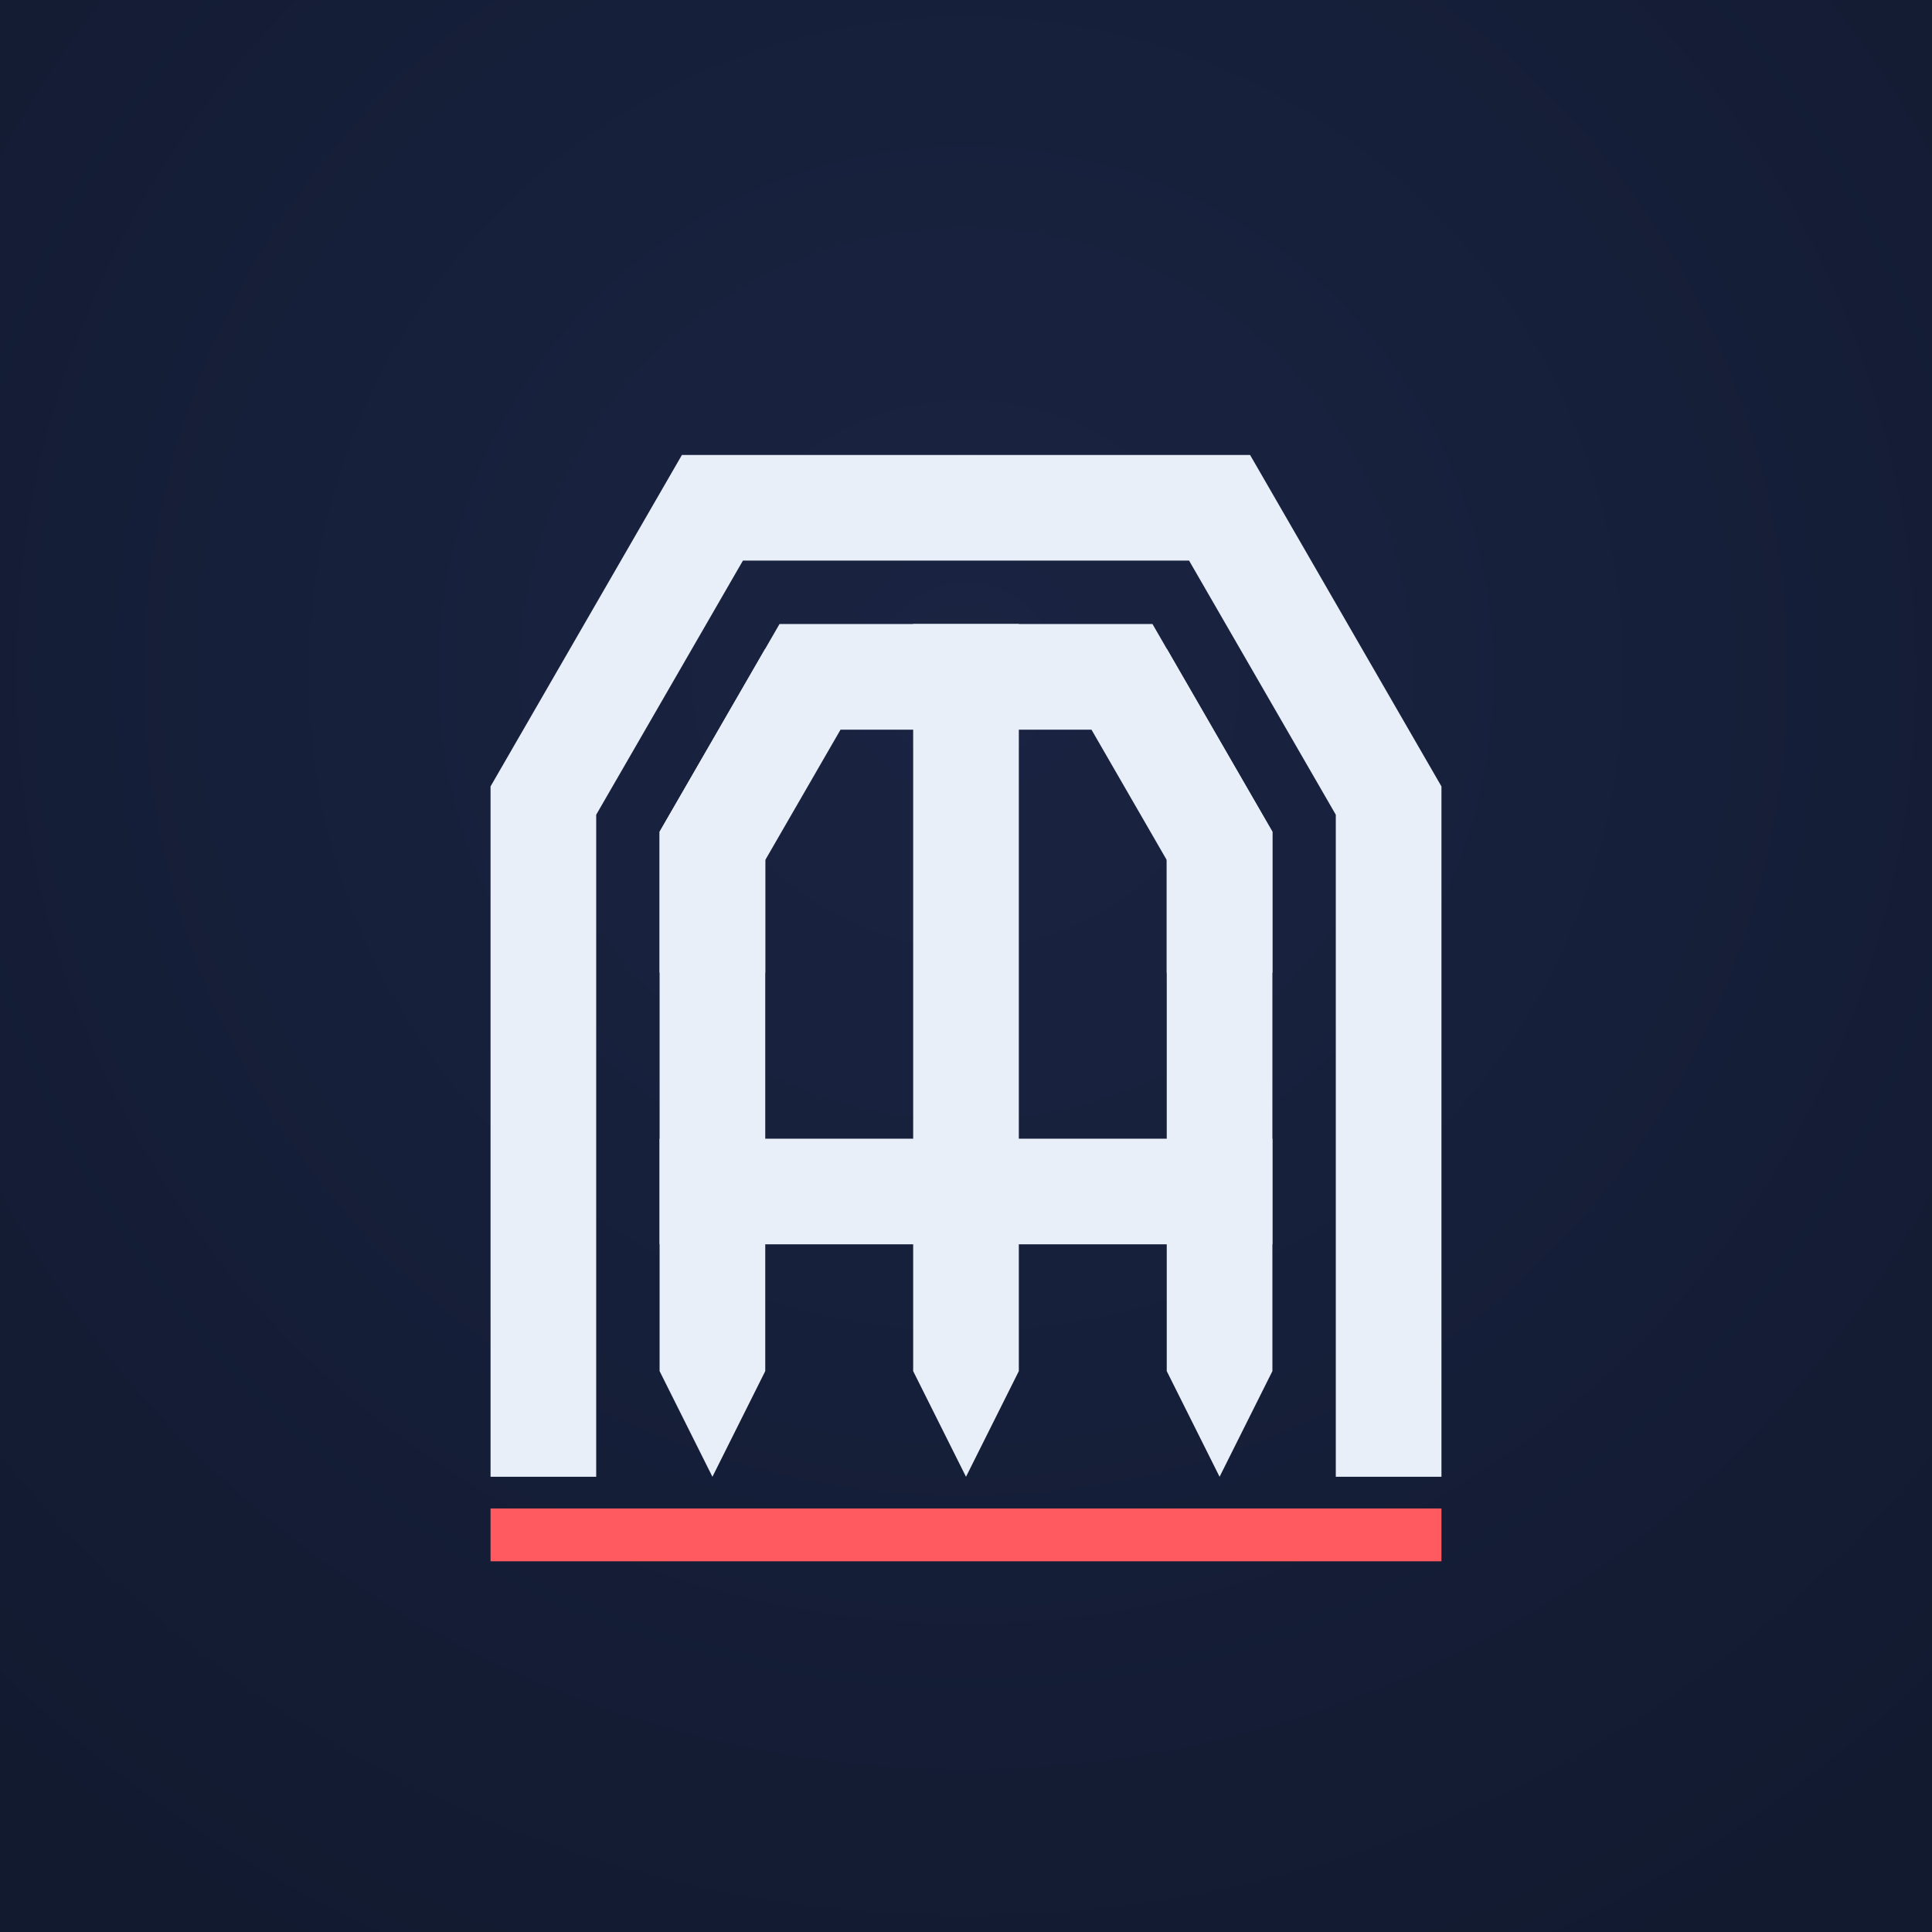
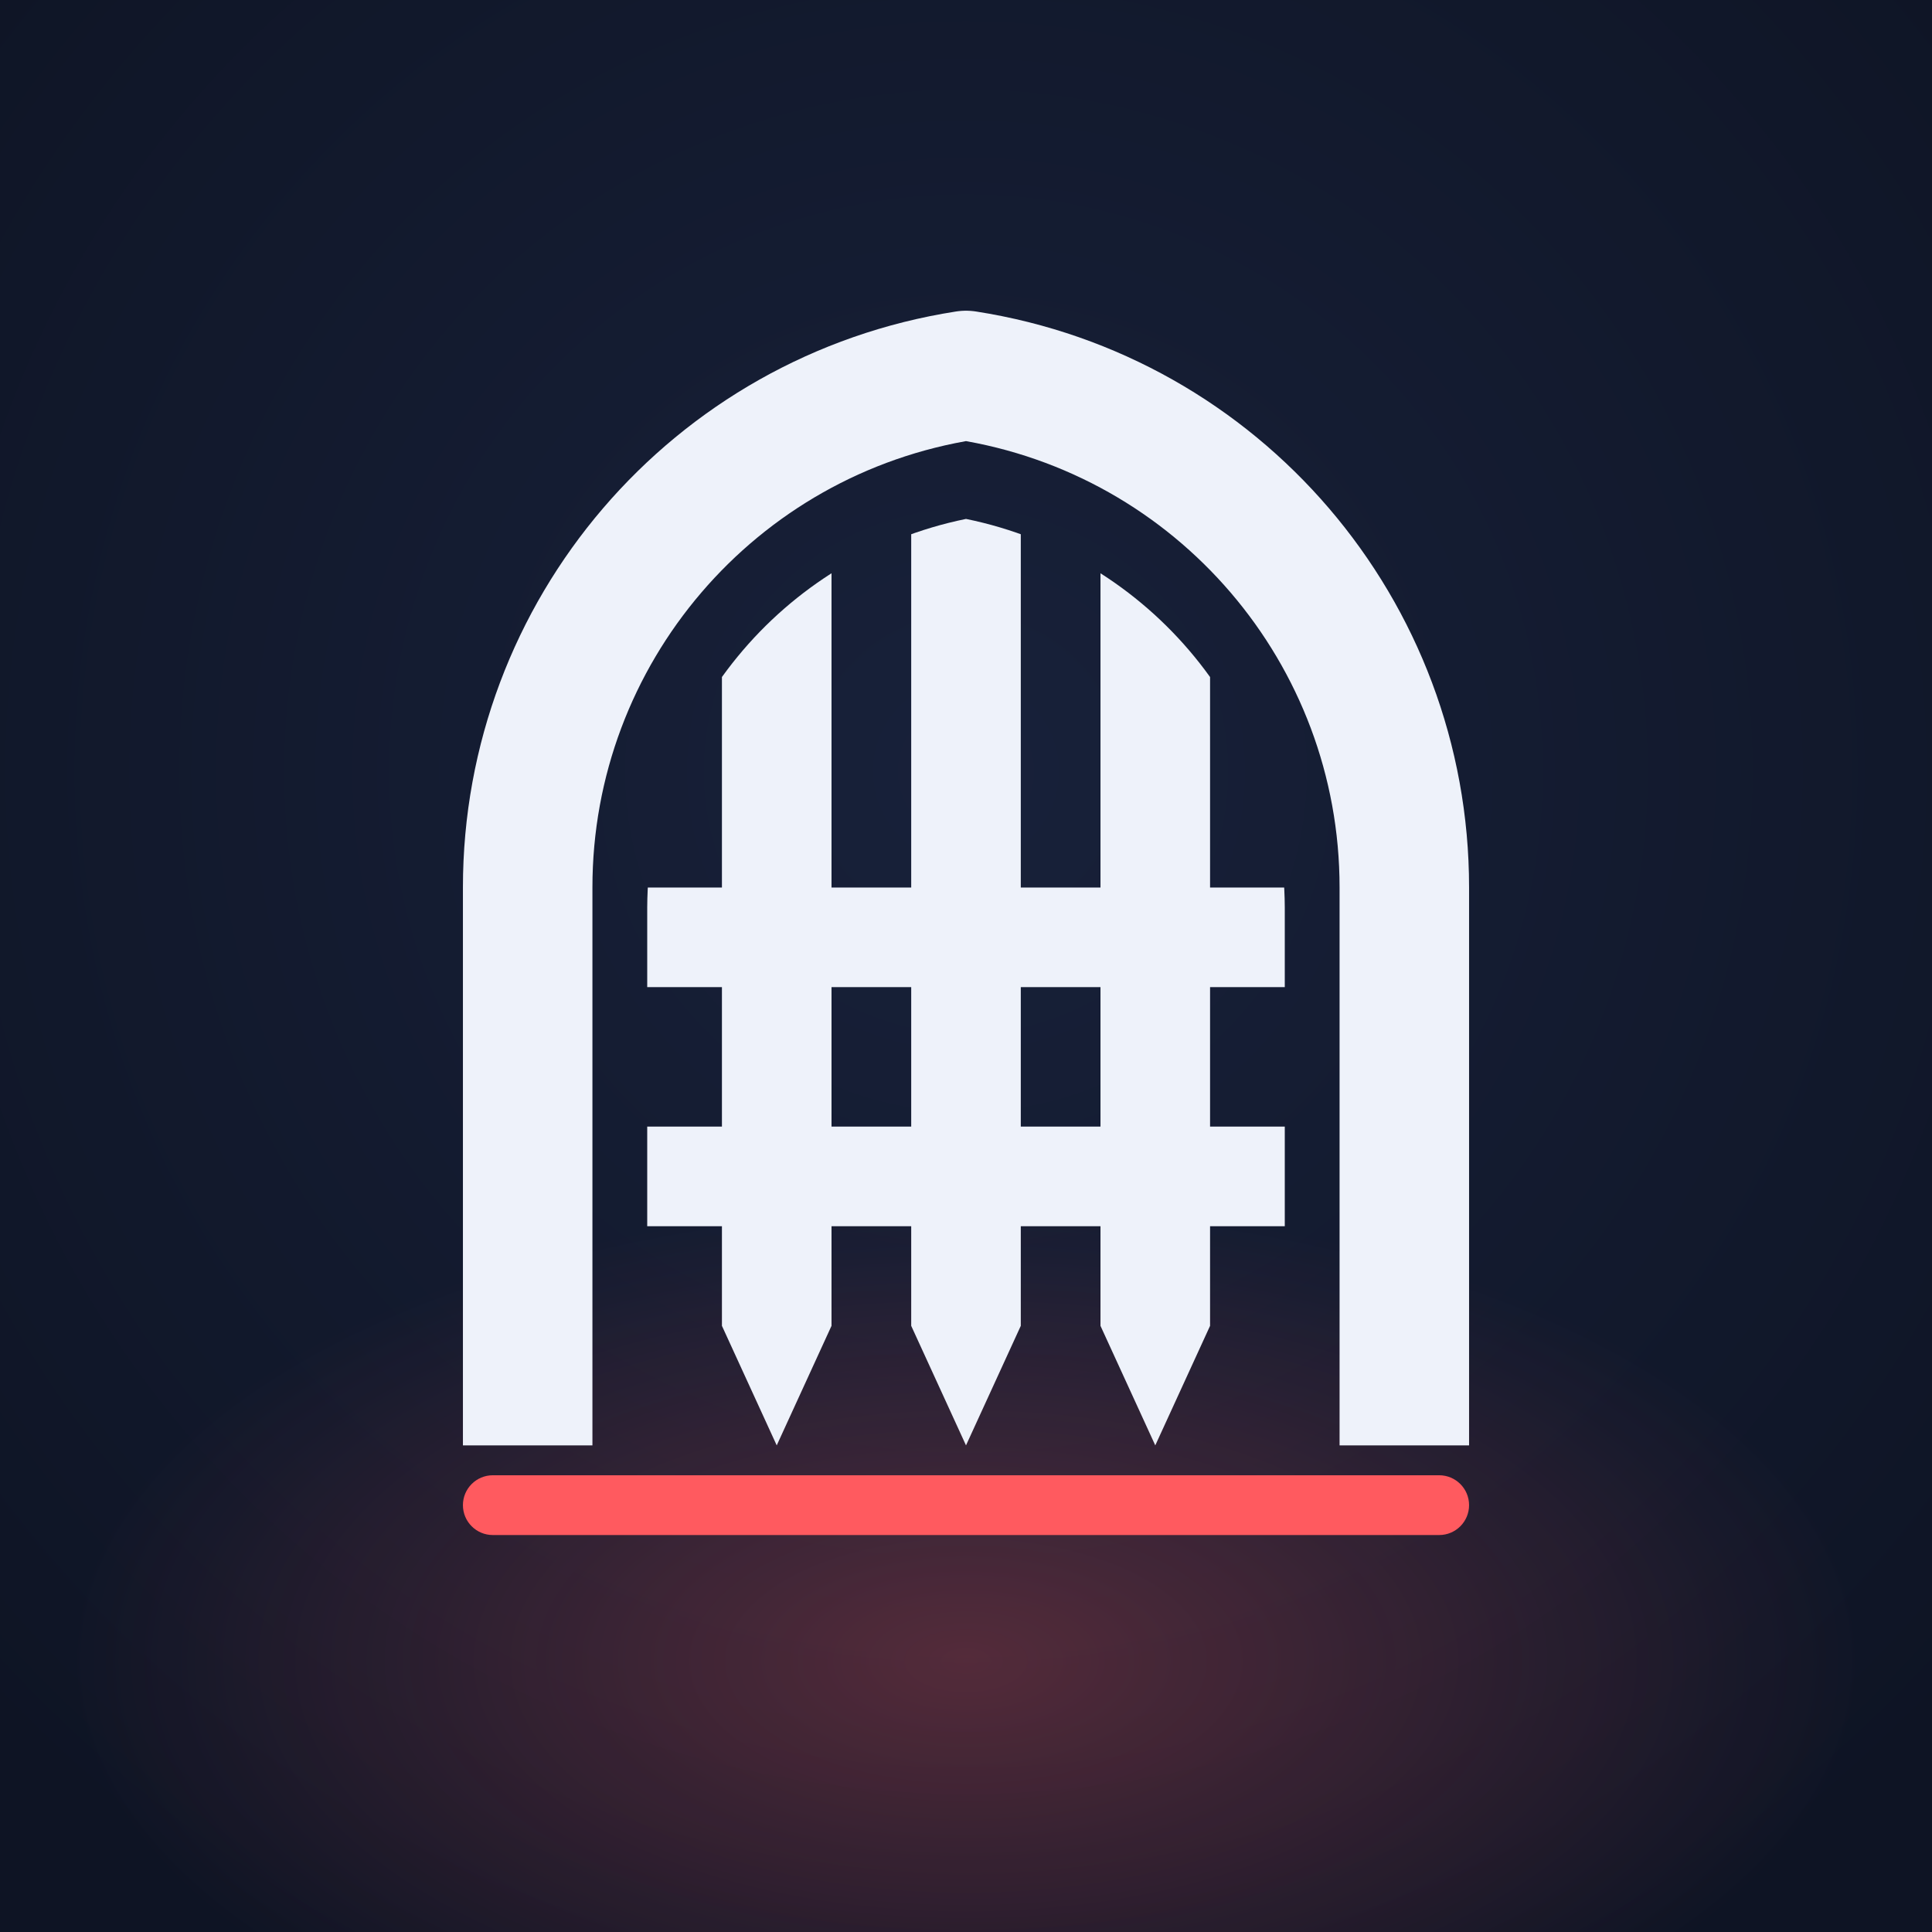
<svg xmlns="http://www.w3.org/2000/svg" width="512" height="512" viewBox="0 0 512 512" role="img" aria-label="Portcullis: server offline">
  <defs>
-     <radialGradient id="offbg" cx="0.5" cy="0.35" r="0.75">
-       <stop offset="0" stop-color="#1A2442" />
-       <stop offset="1" stop-color="#121A30" />
+     <radialGradient id="offbg" cx="0.5" cy="0.4" r="0.7">
+       <stop offset="0" stop-color="#18213A" />
+       <stop offset="1" stop-color="#0E1424" />
+     </radialGradient>
+     <radialGradient id="offlt" cx="0.5" cy="0.5" r="0.5">
+       <stop offset="0" stop-color="#FF5A5F" stop-opacity="0.28" />
+       <stop offset="1" stop-color="#FF5A5F" stop-opacity="0" />
    </radialGradient>
  </defs>
  <rect width="512" height="512" fill="url(#offbg)" />
-   <g transform="translate(76.8 66.56) scale(5.6)">
+   <ellipse cx="256.0" cy="440.32" rx="235.52" ry="122.88" fill="url(#offlt)" />
+   <g transform="translate(87.04 76.80) scale(5.28)">
    <defs>
      <clipPath id="offc">
-         <polygon points="17.500,58.000 17.500,27.474 23.175,17.644 40.825,17.644 46.500,27.474 46.500,58.000" />
+         <path d="M16 58 V31 A20 20 0 0 1 32 11.5 A20 20 0 0 1 48 31 V58 Z" />
      </clipPath>
    </defs>
-     <g fill="#E9EFF8" clip-path="url(#offc)">
-       <polyline points="20.000,34.144 20.000,28.144 24.619,20.144 39.381,20.144 44.000,28.144 44.000,34.144" fill="none" stroke="#E9EFF8" stroke-width="5.0" stroke-linejoin="miter" />
-       <path d="M17.5 0 H22.5 V53.0 L20.0 58.0 L17.5 53.0 Z" />
-       <path d="M29.5 0 H34.5 V53.0 L32.0 58.0 L29.5 53.0 Z" />
-       <path d="M41.5 0 H46.5 V53.0 L44.0 58.0 L41.5 53.0 Z" />
-       <rect x="17.5" y="42.0" width="29.0" height="5.0" />
+     <g fill="#EEF2FA" clip-path="url(#offc)">
+       <path d="M19.75 0 H25.25 V52.0 L22.5 58.0 L19.75 52.0 Z" />
+       <path d="M29.25 0 H34.75 V52.0 L32.0 58.0 L29.25 52.0 Z" />
+       <path d="M38.75 0 H44.25 V52.0 L41.5 58.0 L38.75 52.0 Z" />
+       <rect x="0" y="30.0" width="64" height="5.0" />
+       <rect x="0" y="42.0" width="64" height="5.0" />
    </g>
-     <polyline points="12.000,58.000 12.000,26.000 20.000,12.144 44.000,12.144 52.000,26.000 52.000,58.000" fill="none" stroke="#E9EFF8" stroke-width="5.0" stroke-linejoin="miter" />
-     <rect x="9.5" y="59.5" width="45.0" height="2.5" fill="#FF5A5F" />
+     <path d="M10 58 V30.0 A26.0 26.0 0 0 1 32 4.3 A26.0 26.0 0 0 1 54 30.0 V58" fill="none" stroke="#EEF2FA" stroke-width="6.5" stroke-linejoin="round" />
+     <rect x="6.75" y="59.5" width="50.5" height="3" rx="1.5" fill="#FF5A5F" />
  </g>
</svg>
